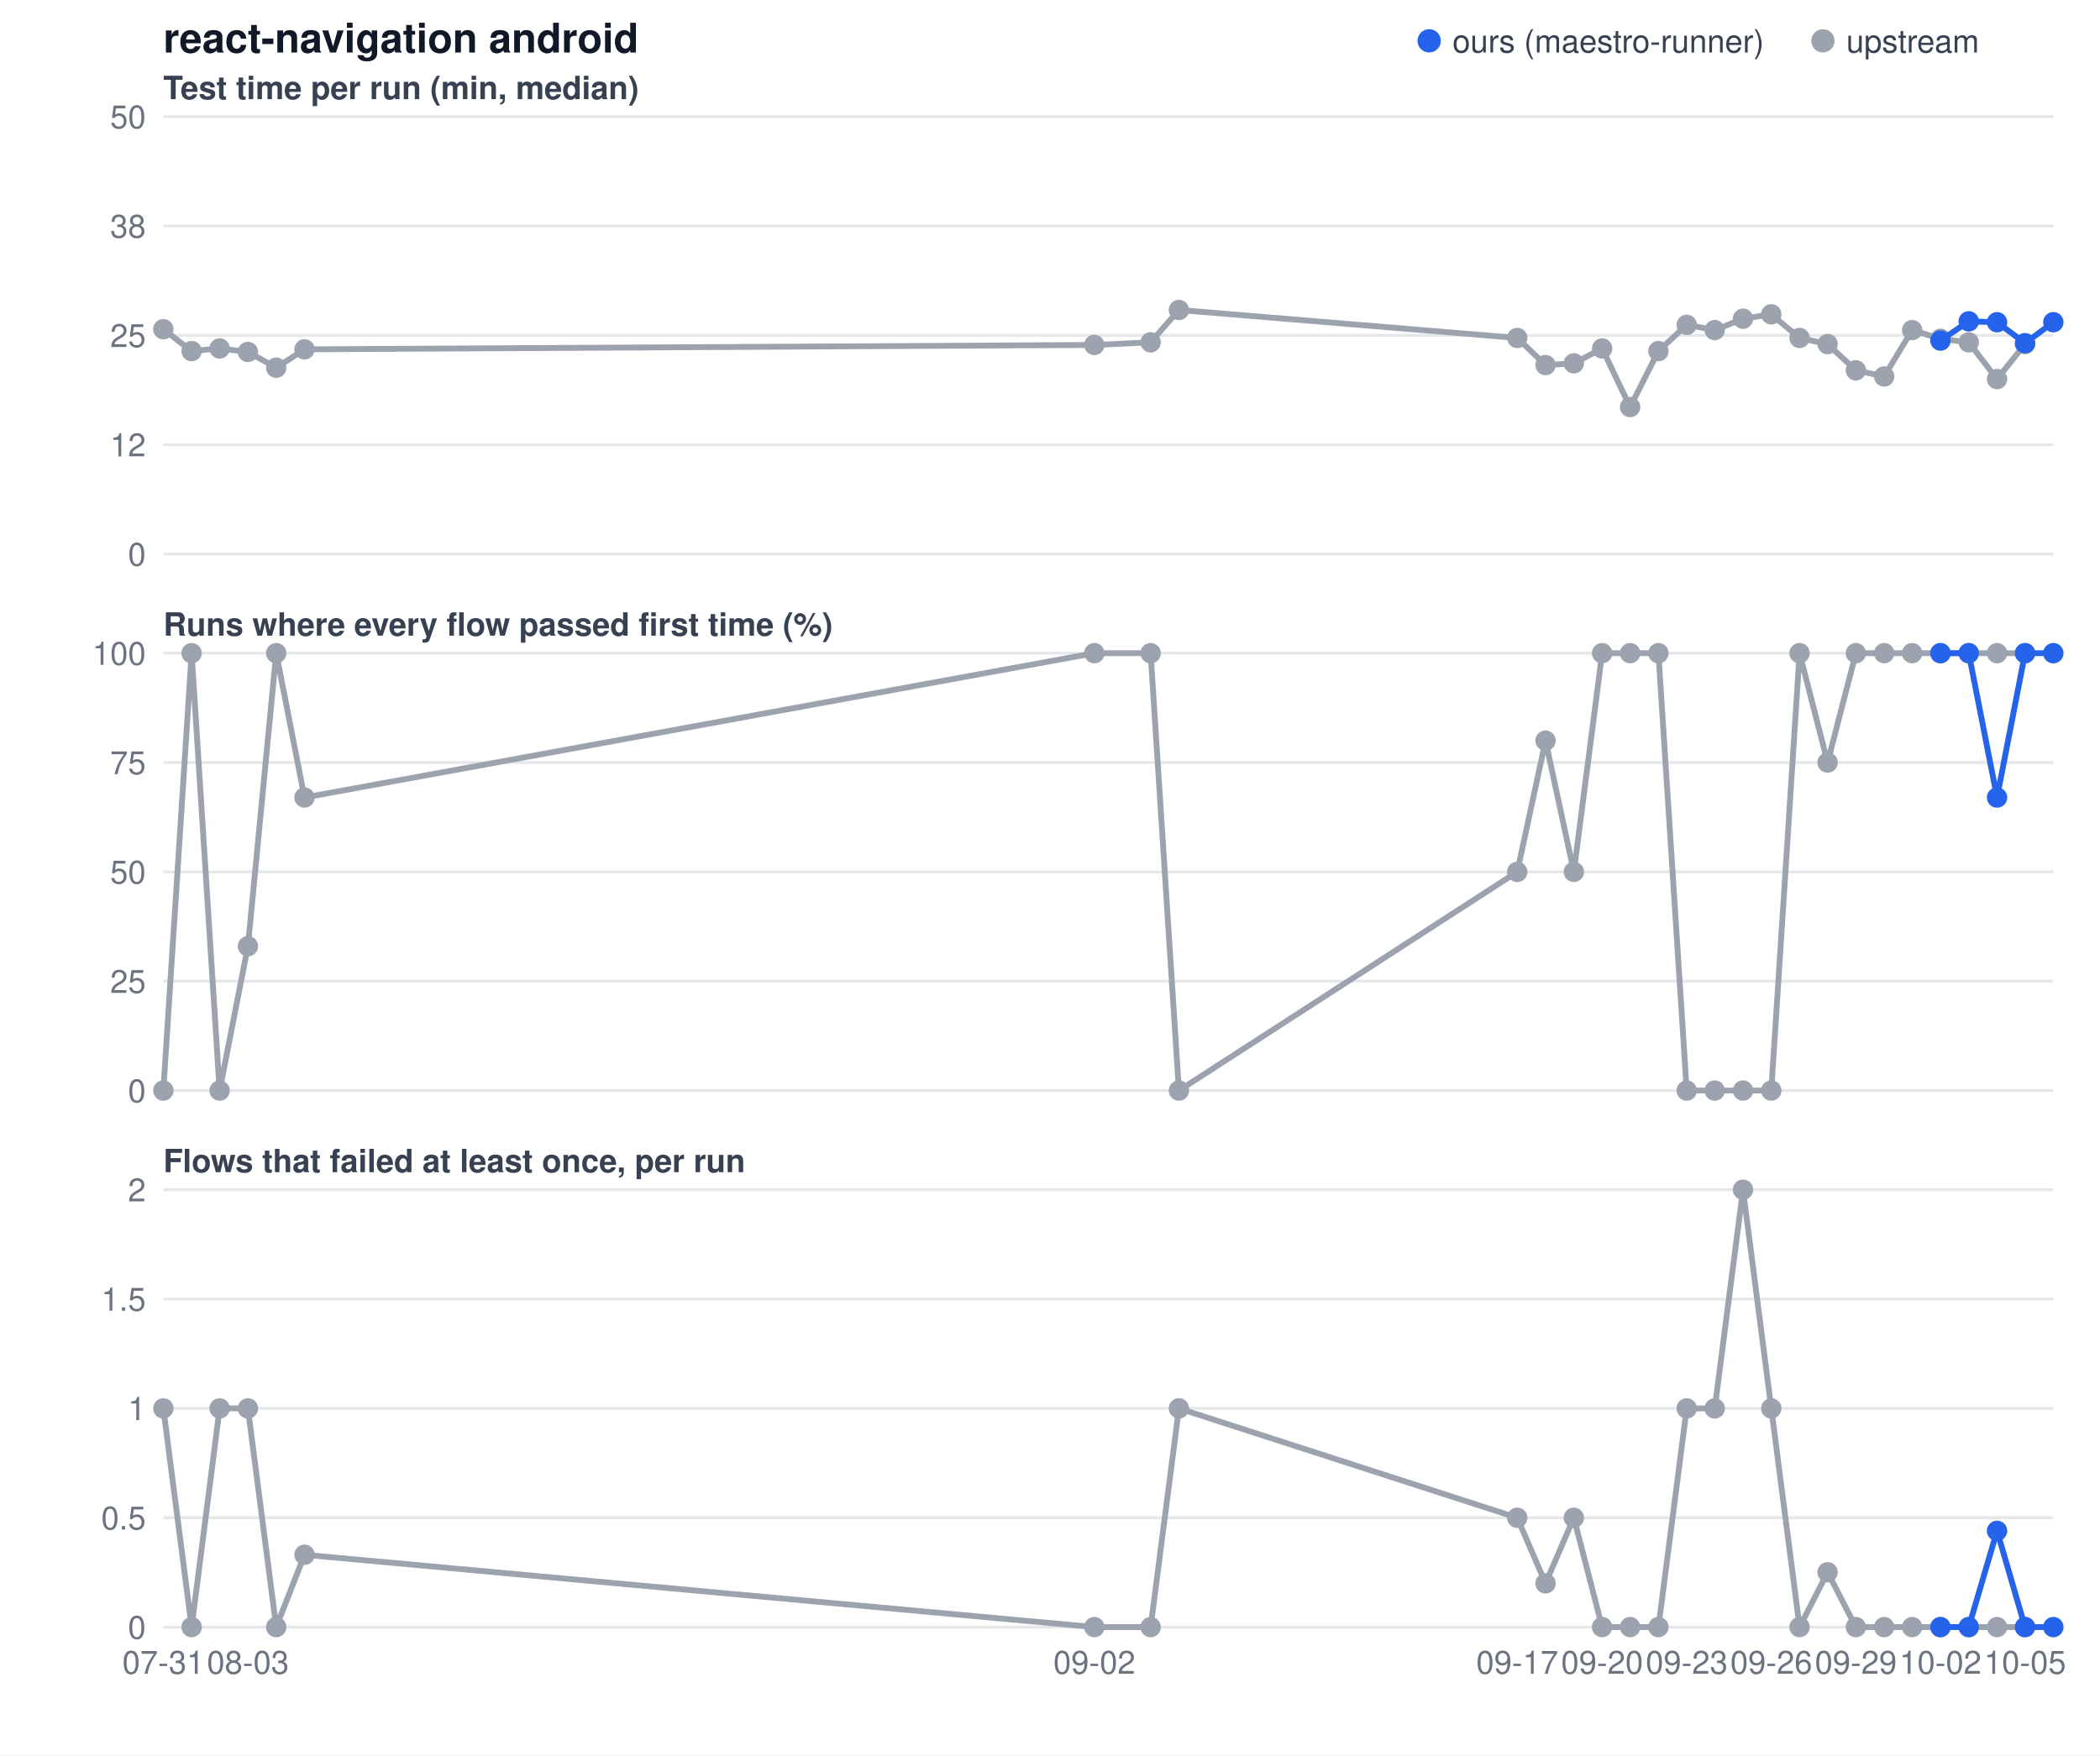
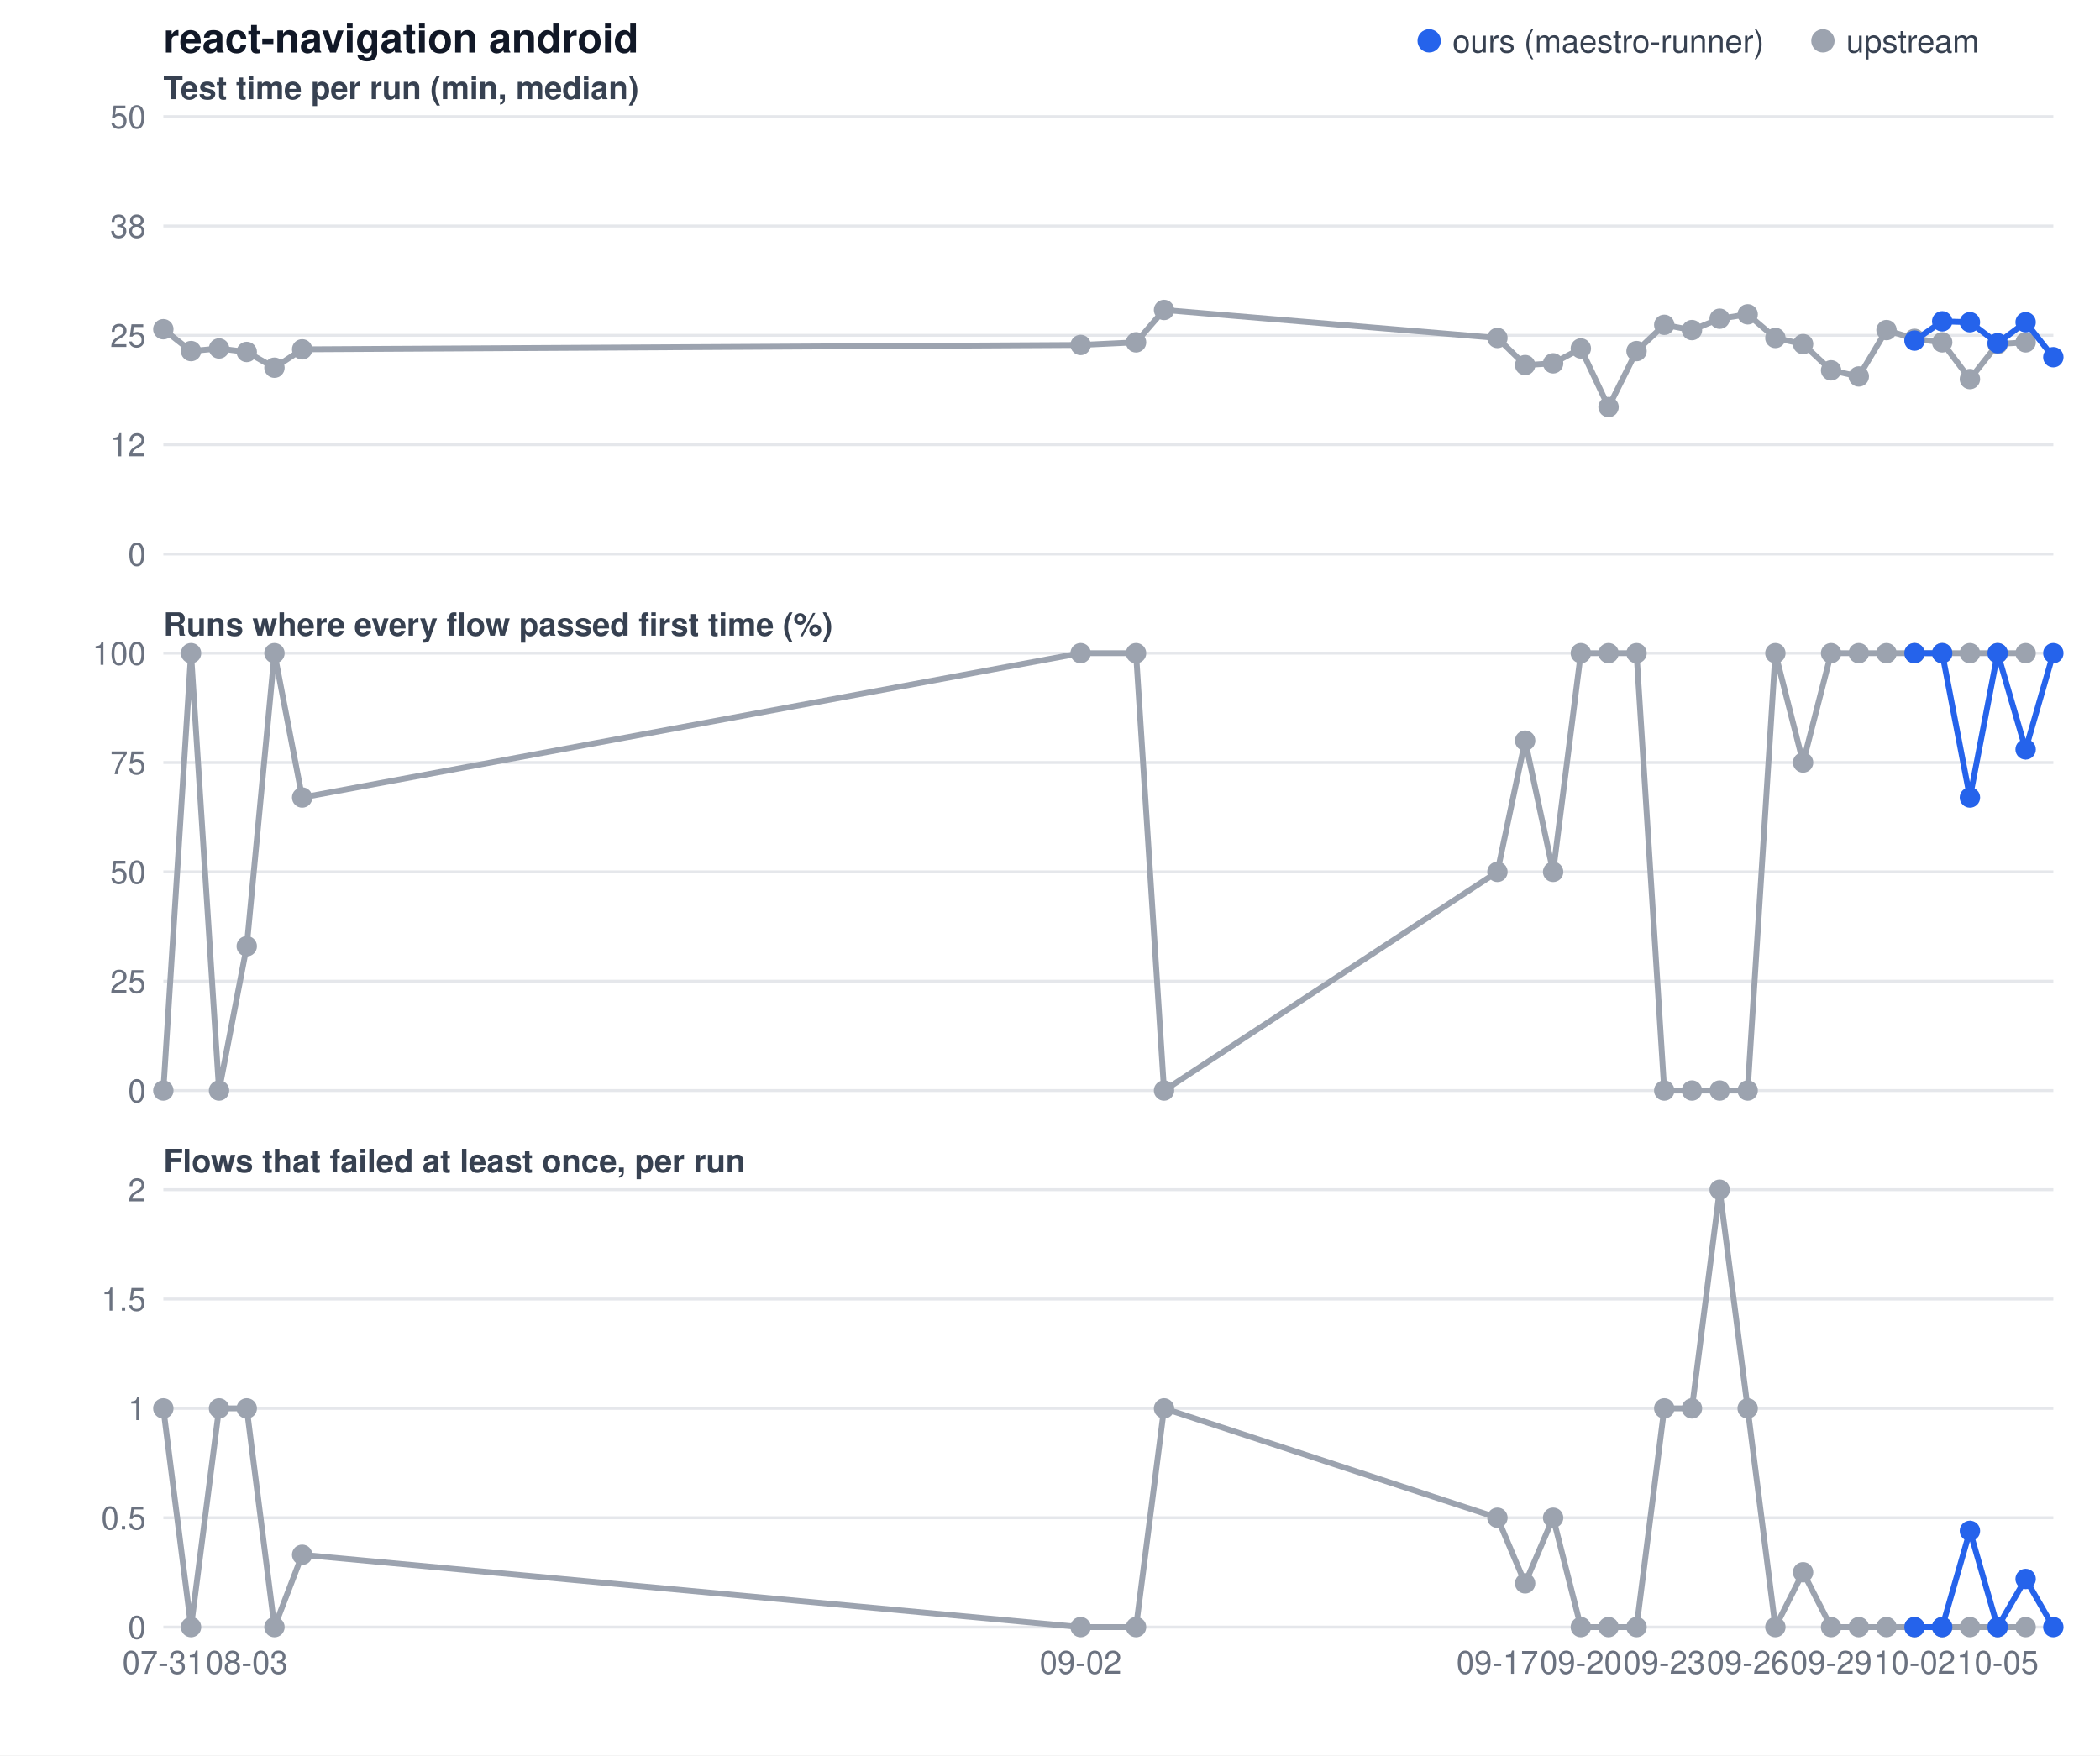
<svg xmlns="http://www.w3.org/2000/svg" width="720" height="602" font-family="-apple-system,Segoe UI,Helvetica,Arial,sans-serif" font-size="11">
  <rect width="100%" height="100%" fill="#ffffff" />
  <text x="56" y="18" font-size="14" font-weight="600" fill="#111827">react-navigation android</text>
  <circle cx="490" cy="14" r="4" fill="#2563eb" />
  <text x="498" y="18" fill="#374151">ours (maestro-runner)</text>
  <circle cx="625" cy="14" r="4" fill="#9ca3af" />
  <text x="633" y="18" fill="#374151">upstream</text>
  <text x="56" y="34" fill="#374151" font-weight="600">Test time per run (min, median)</text>
  <line x1="56" x2="704" y1="190.0" y2="190.0" stroke="#e5e7eb" />
  <text x="50" y="194.0" text-anchor="end" fill="#6b7280">0</text>
  <line x1="56" x2="704" y1="152.5" y2="152.5" stroke="#e5e7eb" />
  <text x="50" y="156.5" text-anchor="end" fill="#6b7280">12</text>
  <line x1="56" x2="704" y1="115.0" y2="115.0" stroke="#e5e7eb" />
  <text x="50" y="119.0" text-anchor="end" fill="#6b7280">25</text>
  <line x1="56" x2="704" y1="77.5" y2="77.5" stroke="#e5e7eb" />
  <text x="50" y="81.5" text-anchor="end" fill="#6b7280">38</text>
  <line x1="56" x2="704" y1="40.0" y2="40.0" stroke="#e5e7eb" />
  <text x="50" y="44.0" text-anchor="end" fill="#6b7280">50</text>
-   <polyline fill="none" stroke="#9ca3af" stroke-width="2" points="56.0,112.9 65.7,120.4 75.3,119.5 85.0,120.7 94.7,126.1 104.4,119.8 375.2,118.3 394.5,117.4 404.2,106.3 520.2,115.9 529.9,125.2 539.6,124.6 549.3,119.5 558.9,139.6 568.6,120.4 578.3,111.4 587.9,113.2 597.6,109.3 607.3,107.8 617.0,115.9 626.6,118.0 636.3,127.0 646.0,129.1 655.6,113.2 665.3,116.2 675.0,117.4 684.7,130.0 694.3,118.0" />
+   <polyline fill="none" stroke="#9ca3af" stroke-width="2" points="56.0,112.9 65.5,120.4 75.1,119.5 84.6,120.7 94.1,126.1 103.6,119.8 370.5,118.3 389.5,117.4 399.1,106.3 513.4,115.9 522.9,125.2 532.5,124.6 542.0,119.5 551.5,139.6 561.1,120.4 570.6,111.4 580.1,113.2 589.6,109.3 599.2,107.8 608.7,115.9 618.2,118.0 627.8,127.0 637.3,129.1 646.8,113.2 656.4,116.2 665.9,117.4 675.4,130.0 684.9,118.0 694.5,117.4" />
  <circle cx="56.0" cy="112.9" r="3.5" fill="#9ca3af" />
-   <circle cx="65.7" cy="120.4" r="3.5" fill="#9ca3af" />
-   <circle cx="75.3" cy="119.5" r="3.5" fill="#9ca3af" />
-   <circle cx="85.0" cy="120.7" r="3.5" fill="#9ca3af" />
-   <circle cx="94.7" cy="126.1" r="3.5" fill="#9ca3af" />
-   <circle cx="104.4" cy="119.8" r="3.5" fill="#9ca3af" />
-   <circle cx="375.2" cy="118.3" r="3.5" fill="#9ca3af" />
-   <circle cx="394.5" cy="117.4" r="3.5" fill="#9ca3af" />
-   <circle cx="404.2" cy="106.3" r="3.5" fill="#9ca3af" />
-   <circle cx="520.2" cy="115.9" r="3.5" fill="#9ca3af" />
-   <circle cx="529.9" cy="125.2" r="3.5" fill="#9ca3af" />
-   <circle cx="539.6" cy="124.6" r="3.5" fill="#9ca3af" />
-   <circle cx="549.3" cy="119.5" r="3.5" fill="#9ca3af" />
-   <circle cx="558.9" cy="139.6" r="3.5" fill="#9ca3af" />
-   <circle cx="568.6" cy="120.4" r="3.5" fill="#9ca3af" />
-   <circle cx="578.3" cy="111.4" r="3.5" fill="#9ca3af" />
-   <circle cx="587.9" cy="113.2" r="3.5" fill="#9ca3af" />
-   <circle cx="597.6" cy="109.3" r="3.5" fill="#9ca3af" />
-   <circle cx="607.3" cy="107.8" r="3.5" fill="#9ca3af" />
-   <circle cx="617.0" cy="115.9" r="3.5" fill="#9ca3af" />
-   <circle cx="626.6" cy="118.0" r="3.5" fill="#9ca3af" />
-   <circle cx="636.3" cy="127.0" r="3.5" fill="#9ca3af" />
-   <circle cx="646.0" cy="129.1" r="3.5" fill="#9ca3af" />
-   <circle cx="655.6" cy="113.2" r="3.5" fill="#9ca3af" />
-   <circle cx="665.3" cy="116.2" r="3.5" fill="#9ca3af" />
-   <circle cx="675.0" cy="117.4" r="3.5" fill="#9ca3af" />
-   <circle cx="684.7" cy="130.0" r="3.5" fill="#9ca3af" />
-   <circle cx="694.3" cy="118.0" r="3.5" fill="#9ca3af" />
-   <polyline fill="none" stroke="#2563eb" stroke-width="2" points="665.3,116.8 675.0,110.2 684.7,110.5 694.3,117.7 704.0,110.5" />
-   <circle cx="665.3" cy="116.8" r="3.5" fill="#2563eb" />
-   <circle cx="675.0" cy="110.2" r="3.5" fill="#2563eb" />
-   <circle cx="684.7" cy="110.5" r="3.5" fill="#2563eb" />
-   <circle cx="694.3" cy="117.7" r="3.5" fill="#2563eb" />
-   <circle cx="704.0" cy="110.5" r="3.5" fill="#2563eb" />
+   <circle cx="65.5" cy="120.4" r="3.5" fill="#9ca3af" />
+   <circle cx="75.1" cy="119.5" r="3.5" fill="#9ca3af" />
+   <circle cx="84.6" cy="120.7" r="3.5" fill="#9ca3af" />
+   <circle cx="94.1" cy="126.1" r="3.5" fill="#9ca3af" />
+   <circle cx="103.6" cy="119.8" r="3.5" fill="#9ca3af" />
+   <circle cx="370.5" cy="118.3" r="3.5" fill="#9ca3af" />
+   <circle cx="389.5" cy="117.4" r="3.5" fill="#9ca3af" />
+   <circle cx="399.1" cy="106.3" r="3.5" fill="#9ca3af" />
+   <circle cx="513.4" cy="115.9" r="3.5" fill="#9ca3af" />
+   <circle cx="522.9" cy="125.2" r="3.5" fill="#9ca3af" />
+   <circle cx="532.5" cy="124.6" r="3.5" fill="#9ca3af" />
+   <circle cx="542.0" cy="119.5" r="3.5" fill="#9ca3af" />
+   <circle cx="551.5" cy="139.6" r="3.5" fill="#9ca3af" />
+   <circle cx="561.1" cy="120.4" r="3.5" fill="#9ca3af" />
+   <circle cx="570.6" cy="111.4" r="3.5" fill="#9ca3af" />
+   <circle cx="580.1" cy="113.2" r="3.5" fill="#9ca3af" />
+   <circle cx="589.6" cy="109.3" r="3.5" fill="#9ca3af" />
+   <circle cx="599.2" cy="107.8" r="3.5" fill="#9ca3af" />
+   <circle cx="608.7" cy="115.9" r="3.5" fill="#9ca3af" />
+   <circle cx="618.2" cy="118.0" r="3.5" fill="#9ca3af" />
+   <circle cx="627.8" cy="127.0" r="3.5" fill="#9ca3af" />
+   <circle cx="637.3" cy="129.1" r="3.5" fill="#9ca3af" />
+   <circle cx="646.8" cy="113.2" r="3.5" fill="#9ca3af" />
+   <circle cx="656.4" cy="116.2" r="3.5" fill="#9ca3af" />
+   <circle cx="665.9" cy="117.4" r="3.5" fill="#9ca3af" />
+   <circle cx="675.4" cy="130.0" r="3.5" fill="#9ca3af" />
+   <circle cx="684.9" cy="118.0" r="3.5" fill="#9ca3af" />
+   <circle cx="694.5" cy="117.4" r="3.5" fill="#9ca3af" />
+   <polyline fill="none" stroke="#2563eb" stroke-width="2" points="656.4,116.8 665.9,110.2 675.4,110.5 684.9,117.7 694.5,110.5 704.0,122.5" />
+   <circle cx="656.4" cy="116.8" r="3.5" fill="#2563eb" />
+   <circle cx="665.9" cy="110.2" r="3.5" fill="#2563eb" />
+   <circle cx="675.4" cy="110.5" r="3.5" fill="#2563eb" />
+   <circle cx="684.9" cy="117.7" r="3.5" fill="#2563eb" />
+   <circle cx="694.5" cy="110.5" r="3.5" fill="#2563eb" />
+   <circle cx="704.0" cy="122.5" r="3.5" fill="#2563eb" />
  <text x="56" y="218" fill="#374151" font-weight="600">Runs where every flow passed first time (%)</text>
  <line x1="56" x2="704" y1="374.0" y2="374.0" stroke="#e5e7eb" />
  <text x="50" y="378.0" text-anchor="end" fill="#6b7280">0</text>
  <line x1="56" x2="704" y1="336.5" y2="336.5" stroke="#e5e7eb" />
  <text x="50" y="340.5" text-anchor="end" fill="#6b7280">25</text>
  <line x1="56" x2="704" y1="299.0" y2="299.0" stroke="#e5e7eb" />
  <text x="50" y="303.0" text-anchor="end" fill="#6b7280">50</text>
  <line x1="56" x2="704" y1="261.5" y2="261.5" stroke="#e5e7eb" />
  <text x="50" y="265.5" text-anchor="end" fill="#6b7280">75</text>
  <line x1="56" x2="704" y1="224.0" y2="224.0" stroke="#e5e7eb" />
  <text x="50" y="228.0" text-anchor="end" fill="#6b7280">100</text>
-   <polyline fill="none" stroke="#9ca3af" stroke-width="2" points="56.0,374.0 65.7,224.0 75.3,374.0 85.0,324.5 94.7,224.0 104.4,273.5 375.2,224.0 394.5,224.0 404.2,374.0 520.2,299.0 529.9,254.0 539.6,299.0 549.3,224.0 558.9,224.0 568.6,224.0 578.3,374.0 587.9,374.0 597.6,374.0 607.3,374.0 617.0,224.0 626.6,261.5 636.3,224.0 646.0,224.0 655.6,224.0 665.3,224.0 675.0,224.0 684.7,224.0 694.3,224.0" />
+   <polyline fill="none" stroke="#9ca3af" stroke-width="2" points="56.0,374.0 65.5,224.0 75.1,374.0 84.6,324.5 94.1,224.0 103.6,273.5 370.5,224.0 389.5,224.0 399.1,374.0 513.4,299.0 522.9,254.0 532.5,299.0 542.0,224.0 551.5,224.0 561.1,224.0 570.6,374.0 580.1,374.0 589.6,374.0 599.2,374.0 608.7,224.0 618.2,261.5 627.8,224.0 637.3,224.0 646.8,224.0 656.4,224.0 665.9,224.0 675.4,224.0 684.9,224.0 694.5,224.0" />
  <circle cx="56.0" cy="374.0" r="3.5" fill="#9ca3af" />
-   <circle cx="65.7" cy="224.0" r="3.5" fill="#9ca3af" />
-   <circle cx="75.3" cy="374.0" r="3.5" fill="#9ca3af" />
-   <circle cx="85.0" cy="324.5" r="3.5" fill="#9ca3af" />
-   <circle cx="94.7" cy="224.0" r="3.5" fill="#9ca3af" />
-   <circle cx="104.4" cy="273.5" r="3.5" fill="#9ca3af" />
-   <circle cx="375.2" cy="224.0" r="3.5" fill="#9ca3af" />
-   <circle cx="394.5" cy="224.0" r="3.5" fill="#9ca3af" />
-   <circle cx="404.2" cy="374.0" r="3.5" fill="#9ca3af" />
-   <circle cx="520.2" cy="299.0" r="3.5" fill="#9ca3af" />
-   <circle cx="529.9" cy="254.0" r="3.5" fill="#9ca3af" />
-   <circle cx="539.6" cy="299.0" r="3.5" fill="#9ca3af" />
-   <circle cx="549.3" cy="224.0" r="3.5" fill="#9ca3af" />
-   <circle cx="558.9" cy="224.0" r="3.5" fill="#9ca3af" />
-   <circle cx="568.6" cy="224.0" r="3.5" fill="#9ca3af" />
-   <circle cx="578.3" cy="374.0" r="3.5" fill="#9ca3af" />
-   <circle cx="587.9" cy="374.0" r="3.5" fill="#9ca3af" />
-   <circle cx="597.6" cy="374.0" r="3.5" fill="#9ca3af" />
-   <circle cx="607.3" cy="374.0" r="3.5" fill="#9ca3af" />
-   <circle cx="617.0" cy="224.0" r="3.5" fill="#9ca3af" />
-   <circle cx="626.6" cy="261.5" r="3.5" fill="#9ca3af" />
-   <circle cx="636.3" cy="224.0" r="3.5" fill="#9ca3af" />
-   <circle cx="646.0" cy="224.0" r="3.5" fill="#9ca3af" />
-   <circle cx="655.6" cy="224.0" r="3.5" fill="#9ca3af" />
-   <circle cx="665.3" cy="224.0" r="3.5" fill="#9ca3af" />
-   <circle cx="675.0" cy="224.0" r="3.5" fill="#9ca3af" />
-   <circle cx="684.7" cy="224.0" r="3.5" fill="#9ca3af" />
-   <circle cx="694.3" cy="224.0" r="3.5" fill="#9ca3af" />
-   <polyline fill="none" stroke="#2563eb" stroke-width="2" points="665.3,224.0 675.0,224.0 684.7,273.5 694.3,224.0 704.0,224.0" />
-   <circle cx="665.3" cy="224.0" r="3.5" fill="#2563eb" />
-   <circle cx="675.0" cy="224.0" r="3.5" fill="#2563eb" />
-   <circle cx="684.7" cy="273.5" r="3.5" fill="#2563eb" />
-   <circle cx="694.3" cy="224.0" r="3.5" fill="#2563eb" />
+   <circle cx="65.5" cy="224.0" r="3.5" fill="#9ca3af" />
+   <circle cx="75.1" cy="374.0" r="3.5" fill="#9ca3af" />
+   <circle cx="84.6" cy="324.5" r="3.5" fill="#9ca3af" />
+   <circle cx="94.1" cy="224.0" r="3.5" fill="#9ca3af" />
+   <circle cx="103.6" cy="273.5" r="3.5" fill="#9ca3af" />
+   <circle cx="370.5" cy="224.0" r="3.5" fill="#9ca3af" />
+   <circle cx="389.5" cy="224.0" r="3.5" fill="#9ca3af" />
+   <circle cx="399.1" cy="374.0" r="3.5" fill="#9ca3af" />
+   <circle cx="513.4" cy="299.0" r="3.5" fill="#9ca3af" />
+   <circle cx="522.9" cy="254.0" r="3.5" fill="#9ca3af" />
+   <circle cx="532.5" cy="299.0" r="3.5" fill="#9ca3af" />
+   <circle cx="542.0" cy="224.0" r="3.5" fill="#9ca3af" />
+   <circle cx="551.5" cy="224.0" r="3.5" fill="#9ca3af" />
+   <circle cx="561.1" cy="224.0" r="3.5" fill="#9ca3af" />
+   <circle cx="570.6" cy="374.0" r="3.5" fill="#9ca3af" />
+   <circle cx="580.1" cy="374.0" r="3.5" fill="#9ca3af" />
+   <circle cx="589.6" cy="374.0" r="3.5" fill="#9ca3af" />
+   <circle cx="599.2" cy="374.0" r="3.5" fill="#9ca3af" />
+   <circle cx="608.7" cy="224.0" r="3.5" fill="#9ca3af" />
+   <circle cx="618.2" cy="261.5" r="3.5" fill="#9ca3af" />
+   <circle cx="627.8" cy="224.0" r="3.5" fill="#9ca3af" />
+   <circle cx="637.3" cy="224.0" r="3.5" fill="#9ca3af" />
+   <circle cx="646.8" cy="224.0" r="3.5" fill="#9ca3af" />
+   <circle cx="656.4" cy="224.0" r="3.5" fill="#9ca3af" />
+   <circle cx="665.9" cy="224.0" r="3.5" fill="#9ca3af" />
+   <circle cx="675.4" cy="224.0" r="3.5" fill="#9ca3af" />
+   <circle cx="684.9" cy="224.0" r="3.5" fill="#9ca3af" />
+   <circle cx="694.5" cy="224.0" r="3.5" fill="#9ca3af" />
+   <polyline fill="none" stroke="#2563eb" stroke-width="2" points="656.4,224.0 665.9,224.0 675.4,273.5 684.9,224.0 694.5,257.0 704.0,224.0" />
+   <circle cx="656.4" cy="224.0" r="3.5" fill="#2563eb" />
+   <circle cx="665.9" cy="224.0" r="3.5" fill="#2563eb" />
+   <circle cx="675.4" cy="273.5" r="3.5" fill="#2563eb" />
+   <circle cx="684.9" cy="224.0" r="3.5" fill="#2563eb" />
+   <circle cx="694.5" cy="257.0" r="3.5" fill="#2563eb" />
  <circle cx="704.0" cy="224.0" r="3.5" fill="#2563eb" />
  <text x="56" y="402" fill="#374151" font-weight="600">Flows that failed at least once, per run</text>
  <line x1="56" x2="704" y1="558.0" y2="558.0" stroke="#e5e7eb" />
  <text x="50" y="562.0" text-anchor="end" fill="#6b7280">0</text>
  <line x1="56" x2="704" y1="520.5" y2="520.5" stroke="#e5e7eb" />
  <text x="50" y="524.5" text-anchor="end" fill="#6b7280">0.5</text>
  <line x1="56" x2="704" y1="483.0" y2="483.0" stroke="#e5e7eb" />
  <text x="50" y="487.0" text-anchor="end" fill="#6b7280">1</text>
  <line x1="56" x2="704" y1="445.5" y2="445.5" stroke="#e5e7eb" />
  <text x="50" y="449.5" text-anchor="end" fill="#6b7280">1.5</text>
  <line x1="56" x2="704" y1="408.0" y2="408.0" stroke="#e5e7eb" />
  <text x="50" y="412.0" text-anchor="end" fill="#6b7280">2</text>
-   <polyline fill="none" stroke="#9ca3af" stroke-width="2" points="56.0,483.0 65.7,558.0 75.3,483.0 85.0,483.0 94.7,558.0 104.4,533.2 375.2,558.0 394.5,558.0 404.2,483.0 520.2,520.5 529.9,543.0 539.6,520.5 549.3,558.0 558.9,558.0 568.6,558.0 578.3,483.0 587.9,483.0 597.6,408.0 607.3,483.0 617.0,558.0 626.6,539.2 636.3,558.0 646.0,558.0 655.6,558.0 665.3,558.0 675.0,558.0 684.7,558.0 694.3,558.0" />
+   <polyline fill="none" stroke="#9ca3af" stroke-width="2" points="56.0,483.0 65.5,558.0 75.1,483.0 84.6,483.0 94.1,558.0 103.6,533.2 370.5,558.0 389.5,558.0 399.1,483.0 513.4,520.5 522.9,543.0 532.5,520.5 542.0,558.0 551.5,558.0 561.1,558.0 570.6,483.0 580.1,483.0 589.6,408.0 599.2,483.0 608.7,558.0 618.2,539.2 627.8,558.0 637.3,558.0 646.8,558.0 656.4,558.0 665.9,558.0 675.4,558.0 684.9,558.0 694.5,558.0" />
  <circle cx="56.0" cy="483.0" r="3.5" fill="#9ca3af" />
-   <circle cx="65.7" cy="558.0" r="3.5" fill="#9ca3af" />
-   <circle cx="75.3" cy="483.0" r="3.5" fill="#9ca3af" />
-   <circle cx="85.0" cy="483.0" r="3.5" fill="#9ca3af" />
-   <circle cx="94.7" cy="558.0" r="3.5" fill="#9ca3af" />
-   <circle cx="104.4" cy="533.2" r="3.5" fill="#9ca3af" />
-   <circle cx="375.2" cy="558.0" r="3.5" fill="#9ca3af" />
-   <circle cx="394.5" cy="558.0" r="3.5" fill="#9ca3af" />
-   <circle cx="404.2" cy="483.0" r="3.5" fill="#9ca3af" />
-   <circle cx="520.2" cy="520.5" r="3.5" fill="#9ca3af" />
-   <circle cx="529.9" cy="543.0" r="3.5" fill="#9ca3af" />
-   <circle cx="539.6" cy="520.5" r="3.5" fill="#9ca3af" />
-   <circle cx="549.3" cy="558.0" r="3.5" fill="#9ca3af" />
-   <circle cx="558.9" cy="558.0" r="3.5" fill="#9ca3af" />
-   <circle cx="568.6" cy="558.0" r="3.5" fill="#9ca3af" />
-   <circle cx="578.3" cy="483.0" r="3.5" fill="#9ca3af" />
-   <circle cx="587.9" cy="483.0" r="3.5" fill="#9ca3af" />
-   <circle cx="597.6" cy="408.0" r="3.5" fill="#9ca3af" />
-   <circle cx="607.3" cy="483.0" r="3.5" fill="#9ca3af" />
-   <circle cx="617.0" cy="558.0" r="3.5" fill="#9ca3af" />
-   <circle cx="626.6" cy="539.2" r="3.5" fill="#9ca3af" />
-   <circle cx="636.3" cy="558.0" r="3.5" fill="#9ca3af" />
-   <circle cx="646.0" cy="558.0" r="3.5" fill="#9ca3af" />
-   <circle cx="655.6" cy="558.0" r="3.5" fill="#9ca3af" />
-   <circle cx="665.3" cy="558.0" r="3.5" fill="#9ca3af" />
-   <circle cx="675.0" cy="558.0" r="3.5" fill="#9ca3af" />
-   <circle cx="684.7" cy="558.0" r="3.5" fill="#9ca3af" />
-   <circle cx="694.3" cy="558.0" r="3.5" fill="#9ca3af" />
-   <polyline fill="none" stroke="#2563eb" stroke-width="2" points="665.3,558.0 675.0,558.0 684.7,525.0 694.3,558.0 704.0,558.0" />
-   <circle cx="665.3" cy="558.0" r="3.5" fill="#2563eb" />
-   <circle cx="675.0" cy="558.0" r="3.5" fill="#2563eb" />
-   <circle cx="684.7" cy="525.0" r="3.5" fill="#2563eb" />
-   <circle cx="694.3" cy="558.0" r="3.5" fill="#2563eb" />
+   <circle cx="65.5" cy="558.0" r="3.5" fill="#9ca3af" />
+   <circle cx="75.1" cy="483.0" r="3.5" fill="#9ca3af" />
+   <circle cx="84.6" cy="483.0" r="3.5" fill="#9ca3af" />
+   <circle cx="94.1" cy="558.0" r="3.5" fill="#9ca3af" />
+   <circle cx="103.6" cy="533.2" r="3.5" fill="#9ca3af" />
+   <circle cx="370.5" cy="558.0" r="3.5" fill="#9ca3af" />
+   <circle cx="389.5" cy="558.0" r="3.5" fill="#9ca3af" />
+   <circle cx="399.1" cy="483.0" r="3.5" fill="#9ca3af" />
+   <circle cx="513.4" cy="520.5" r="3.5" fill="#9ca3af" />
+   <circle cx="522.9" cy="543.0" r="3.5" fill="#9ca3af" />
+   <circle cx="532.5" cy="520.5" r="3.5" fill="#9ca3af" />
+   <circle cx="542.0" cy="558.0" r="3.5" fill="#9ca3af" />
+   <circle cx="551.5" cy="558.0" r="3.5" fill="#9ca3af" />
+   <circle cx="561.1" cy="558.0" r="3.5" fill="#9ca3af" />
+   <circle cx="570.6" cy="483.0" r="3.5" fill="#9ca3af" />
+   <circle cx="580.1" cy="483.0" r="3.5" fill="#9ca3af" />
+   <circle cx="589.6" cy="408.0" r="3.5" fill="#9ca3af" />
+   <circle cx="599.2" cy="483.0" r="3.5" fill="#9ca3af" />
+   <circle cx="608.7" cy="558.0" r="3.5" fill="#9ca3af" />
+   <circle cx="618.2" cy="539.2" r="3.5" fill="#9ca3af" />
+   <circle cx="627.8" cy="558.0" r="3.5" fill="#9ca3af" />
+   <circle cx="637.3" cy="558.0" r="3.5" fill="#9ca3af" />
+   <circle cx="646.8" cy="558.0" r="3.5" fill="#9ca3af" />
+   <circle cx="656.4" cy="558.0" r="3.5" fill="#9ca3af" />
+   <circle cx="665.9" cy="558.0" r="3.5" fill="#9ca3af" />
+   <circle cx="675.4" cy="558.0" r="3.5" fill="#9ca3af" />
+   <circle cx="684.9" cy="558.0" r="3.5" fill="#9ca3af" />
+   <circle cx="694.5" cy="558.0" r="3.5" fill="#9ca3af" />
+   <polyline fill="none" stroke="#2563eb" stroke-width="2" points="656.4,558.0 665.9,558.0 675.4,525.0 684.9,558.0 694.5,541.5 704.0,558.0" />
+   <circle cx="656.4" cy="558.0" r="3.5" fill="#2563eb" />
+   <circle cx="665.9" cy="558.0" r="3.5" fill="#2563eb" />
+   <circle cx="675.4" cy="525.0" r="3.5" fill="#2563eb" />
+   <circle cx="684.9" cy="558.0" r="3.5" fill="#2563eb" />
+   <circle cx="694.5" cy="541.5" r="3.5" fill="#2563eb" />
  <circle cx="704.0" cy="558.0" r="3.5" fill="#2563eb" />
  <text x="56.0" y="574" text-anchor="middle" fill="#6b7280">07-31</text>
-   <text x="85.0" y="574" text-anchor="middle" fill="#6b7280">08-03</text>
-   <text x="375.2" y="574" text-anchor="middle" fill="#6b7280">09-02</text>
-   <text x="520.2" y="574" text-anchor="middle" fill="#6b7280">09-17</text>
-   <text x="549.3" y="574" text-anchor="middle" fill="#6b7280">09-20</text>
-   <text x="578.3" y="574" text-anchor="middle" fill="#6b7280">09-23</text>
-   <text x="607.3" y="574" text-anchor="middle" fill="#6b7280">09-26</text>
-   <text x="636.3" y="574" text-anchor="middle" fill="#6b7280">09-29</text>
-   <text x="665.3" y="574" text-anchor="middle" fill="#6b7280">10-02</text>
-   <text x="694.3" y="574" text-anchor="middle" fill="#6b7280">10-05</text>
+   <text x="84.6" y="574" text-anchor="middle" fill="#6b7280">08-03</text>
+   <text x="370.5" y="574" text-anchor="middle" fill="#6b7280">09-02</text>
+   <text x="513.4" y="574" text-anchor="middle" fill="#6b7280">09-17</text>
+   <text x="542.0" y="574" text-anchor="middle" fill="#6b7280">09-20</text>
+   <text x="570.6" y="574" text-anchor="middle" fill="#6b7280">09-23</text>
+   <text x="599.2" y="574" text-anchor="middle" fill="#6b7280">09-26</text>
+   <text x="627.8" y="574" text-anchor="middle" fill="#6b7280">09-29</text>
+   <text x="656.4" y="574" text-anchor="middle" fill="#6b7280">10-02</text>
+   <text x="684.9" y="574" text-anchor="middle" fill="#6b7280">10-05</text>
</svg>
